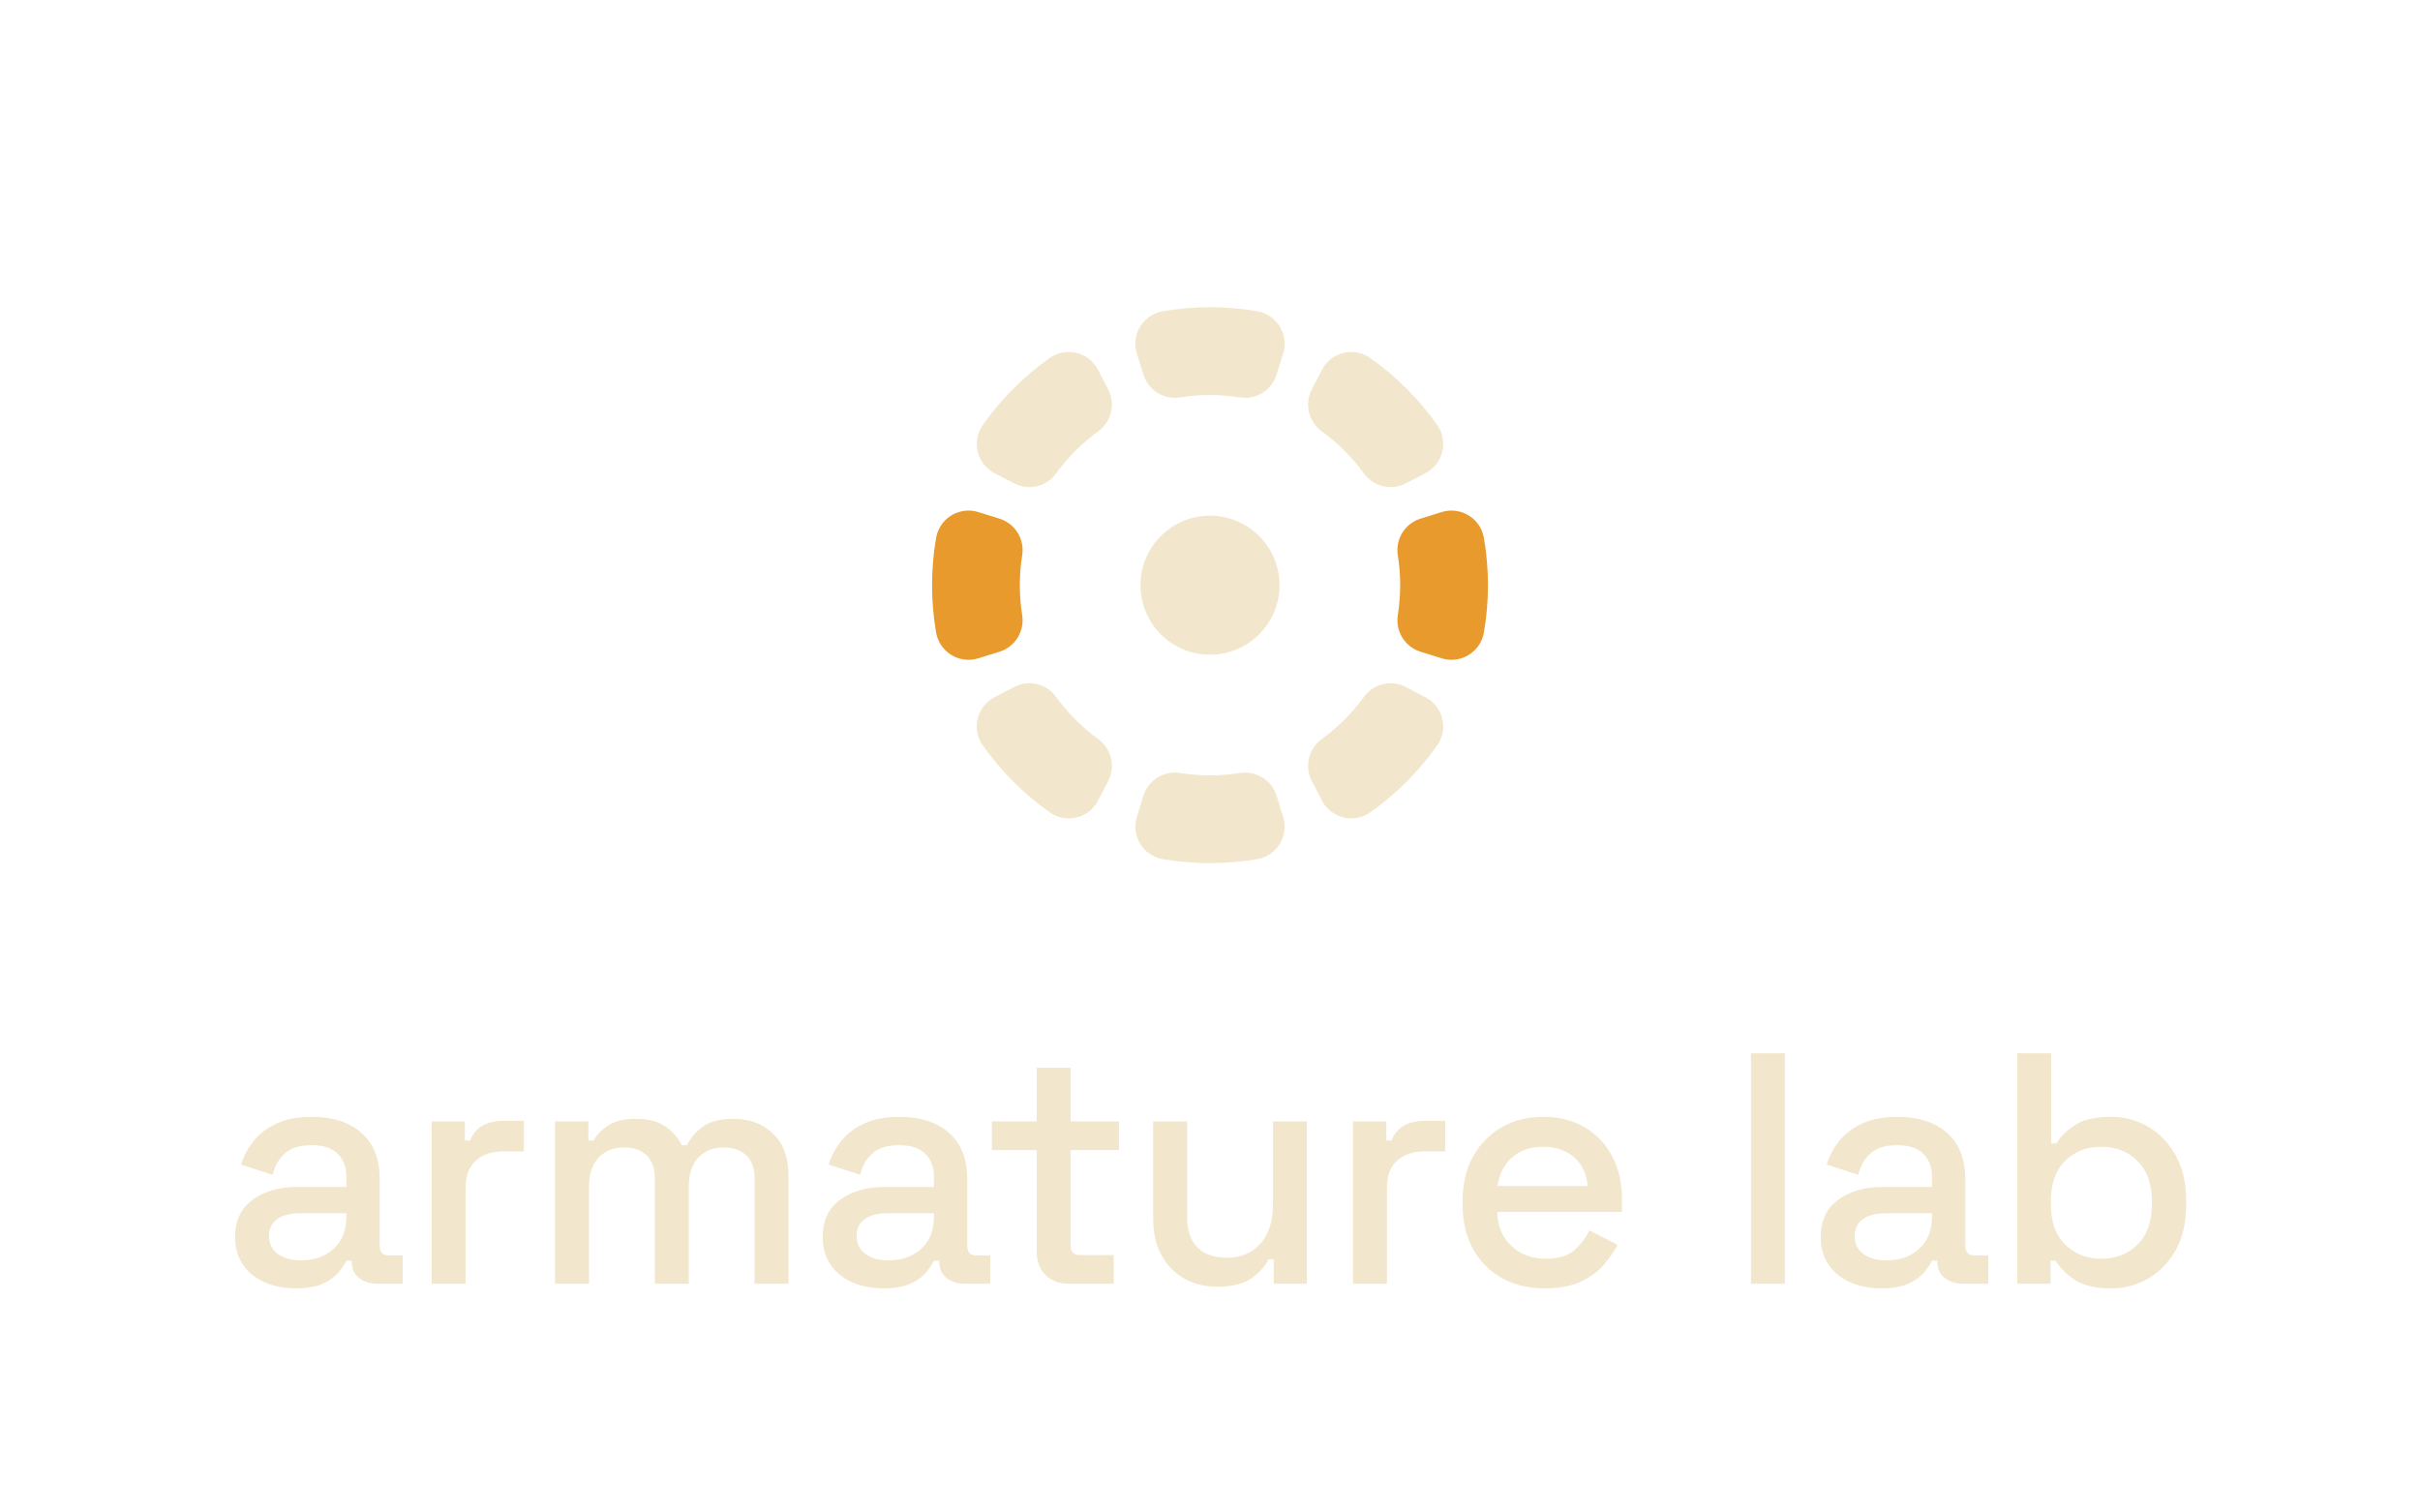
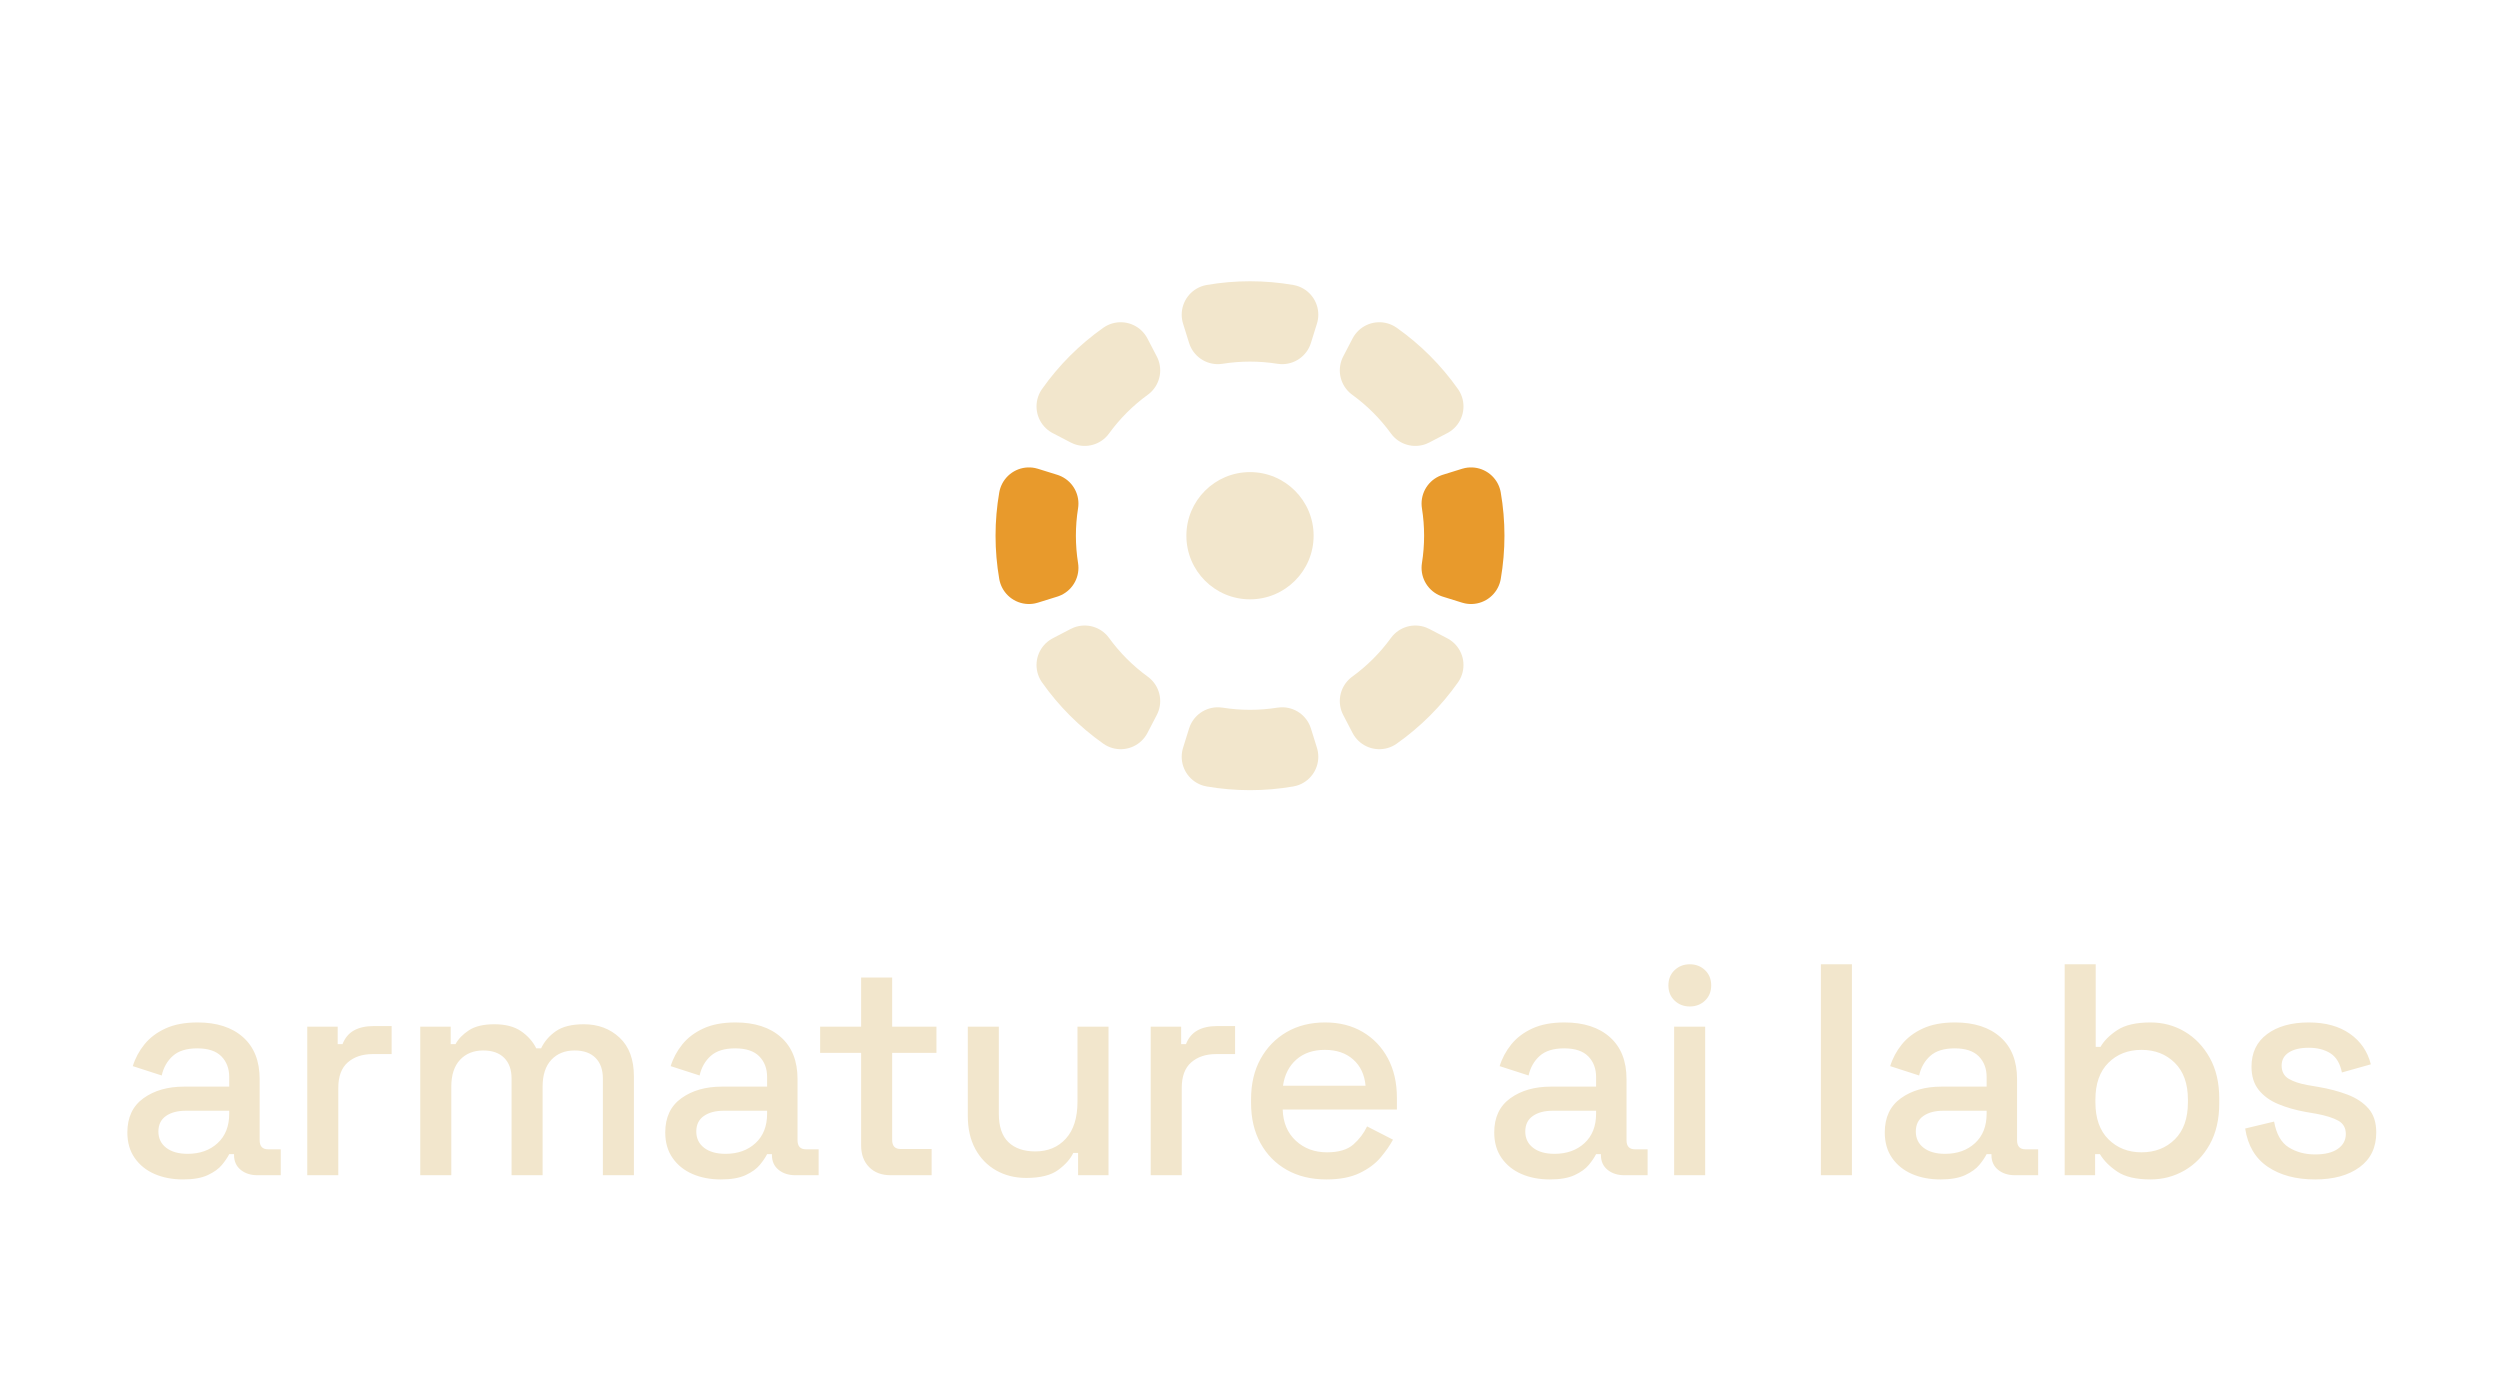
- <svg xmlns="http://www.w3.org/2000/svg" viewBox="0 0 397 248" width="397" height="248">
-   <g transform="translate(138.5,36) scale(1.2)">
-     <path d="M69.31 22.62 A33.5 33.5 0 0 1 77.38 30.69 L74.69 32.09 A30.5 30.5 0 0 0 67.91 25.31 Z M77.38 69.31 A33.5 33.5 0 0 1 69.31 77.38 L67.91 74.69 A30.5 30.5 0 0 0 74.69 67.91 Z M55.70 83.01 A33.5 33.5 0 0 1 44.30 83.01 L45.20 80.12 A30.5 30.5 0 0 0 54.80 80.12 Z M30.69 77.38 A33.5 33.5 0 0 1 22.62 69.31 L25.31 67.91 A30.5 30.5 0 0 0 32.09 74.69 Z M22.62 30.69 A33.5 33.5 0 0 1 30.69 22.62 L32.09 25.31 A30.5 30.5 0 0 0 25.31 32.09 Z M44.30 16.99 A33.5 33.5 0 0 1 55.70 16.99 L54.80 19.88 A30.5 30.5 0 0 0 45.20 19.88 Z" fill="#F2E6CC" stroke="#F2E6CC" stroke-width="9.0" stroke-linejoin="round" />
-     <path d="M83.01 44.30 A33.5 33.5 0 0 1 83.01 55.70 L80.12 54.80 A30.5 30.5 0 0 0 80.12 45.20 Z M16.99 55.70 A33.5 33.5 0 0 1 16.99 44.30 L19.88 45.20 A30.5 30.5 0 0 0 19.88 54.80 Z" fill="#E89A2C" stroke="#E89A2C" stroke-width="9.0" stroke-linejoin="round" />
+ <svg xmlns="http://www.w3.org/2000/svg" viewBox="0 0 448 248" width="448" height="248">
+   <g transform="translate(164,36) scale(1.2)">
+     <path d="M69.31 22.62 A33.5 33.5 0 0 1 77.38 30.69 L74.69 32.09 A30.5 30.5 0 0 0 67.91 25.31 Z M77.38 69.31 A33.5 33.5 0 0 1 69.31 77.38 L67.91 74.69 A30.5 30.5 0 0 0 74.69 67.91 Z M55.70 83.01 A33.5 33.5 0 0 1 44.30 83.01 L45.20 80.12 A30.5 30.5 0 0 0 54.80 80.12 Z M30.69 77.38 A33.5 33.5 0 0 1 22.62 69.31 L25.31 67.91 A30.5 30.5 0 0 0 32.09 74.69 Z M22.62 30.69 A33.5 33.5 0 0 1 30.69 22.62 L32.09 25.31 A30.5 30.5 0 0 0 25.31 32.09 Z M44.30 16.99 A33.5 33.5 0 0 1 55.70 16.99 L54.80 19.88 A30.5 30.5 0 0 0 45.20 19.88 Z" fill="#F2E6CC" stroke="#F2E6CC" stroke-width="9" stroke-linejoin="round" />
+     <path d="M83.01 44.30 A33.5 33.5 0 0 1 83.01 55.70 L80.12 54.80 A30.5 30.5 0 0 0 80.12 45.20 Z M16.99 55.70 A33.5 33.5 0 0 1 16.99 44.30 L19.88 45.20 A30.5 30.5 0 0 0 19.88 54.80 Z" fill="#E89A2C" stroke="#E89A2C" stroke-width="9" stroke-linejoin="round" />
    <circle cx="50" cy="50" r="9.5" fill="#F2E6CC" />
  </g>
-   <g transform="translate(36.2,210.6)">
-     <path fill="#F2E6CC" d="M12.366 0.756Q9.504 0.756 7.263 -0.216Q5.022 -1.188 3.699 -3.078Q2.376 -4.968 2.376 -7.668Q2.376 -11.718 5.265 -13.797Q8.154 -15.876 12.528 -15.876H20.628V-17.604Q20.628 -19.872 19.224 -21.303Q17.82 -22.734 14.904 -22.734Q12.042 -22.734 10.53 -21.384Q9.018 -20.034 8.532 -17.874L3.348 -19.548Q3.996 -21.654 5.427 -23.436Q6.858 -25.218 9.207 -26.298Q11.556 -27.378 14.958 -27.378Q20.142 -27.378 23.112 -24.732Q26.082 -22.086 26.082 -17.226V-6.264Q26.082 -4.644 27.594 -4.644H29.862V0.0H25.704Q23.868 0.0 22.68 -0.972Q21.492 -1.944 21.492 -3.618V-3.78H20.628Q20.196 -2.916 19.332 -1.863Q18.468 -0.81 16.794 -0.027Q15.12 0.756 12.366 0.756ZM13.176 -3.834Q16.47 -3.834 18.549 -5.751Q20.628 -7.668 20.628 -11.016V-11.556H12.852Q10.638 -11.556 9.288 -10.611Q7.938 -9.666 7.938 -7.83Q7.938 -5.994 9.342 -4.914Q10.746 -3.834 13.176 -3.834Z M34.614 0.0V-26.622H40.068V-23.49H40.932Q41.58 -25.164 42.984 -25.947Q44.388 -26.73 46.548 -26.73H49.734V-21.708H46.332Q43.578 -21.708 41.877 -20.223Q40.176 -18.738 40.176 -15.66V0.0Z M54.864 0.0V-26.622H60.318V-23.49H61.182Q61.938 -24.894 63.585 -25.974Q65.232 -27.054 68.148 -27.054Q71.118 -27.054 72.927 -25.812Q74.736 -24.57 75.654 -22.734H76.518Q77.382 -24.57 79.164 -25.812Q80.946 -27.054 84.186 -27.054Q88.02 -27.054 90.585 -24.651Q93.15 -22.248 93.15 -17.712V0.0H87.588V-17.334Q87.588 -19.71 86.265 -21.033Q84.942 -22.356 82.512 -22.356Q79.92 -22.356 78.354 -20.682Q76.788 -19.008 76.788 -15.876V0.0H71.226V-17.334Q71.226 -19.71 69.903 -21.033Q68.58 -22.356 66.15 -22.356Q63.558 -22.356 61.992 -20.682Q60.426 -19.008 60.426 -15.876V0.0Z M108.756 0.756Q105.894 0.756 103.653 -0.216Q101.412 -1.188 100.089 -3.078Q98.766 -4.968 98.766 -7.668Q98.766 -11.718 101.655 -13.797Q104.544 -15.876 108.918 -15.876H117.018V-17.604Q117.018 -19.872 115.614 -21.303Q114.21 -22.734 111.294 -22.734Q108.432 -22.734 106.92 -21.384Q105.408 -20.034 104.922 -17.874L99.738 -19.548Q100.386 -21.654 101.817 -23.436Q103.248 -25.218 105.597 -26.298Q107.946 -27.378 111.348 -27.378Q116.532 -27.378 119.502 -24.732Q122.472 -22.086 122.472 -17.226V-6.264Q122.472 -4.644 123.984 -4.644H126.252V0.0H122.094Q120.258 0.0 119.07 -0.972Q117.882 -1.944 117.882 -3.618V-3.78H117.018Q116.586 -2.916 115.722 -1.863Q114.858 -0.81 113.184 -0.027Q111.51 0.756 108.756 0.756ZM109.566 -3.834Q112.86 -3.834 114.939 -5.751Q117.018 -7.668 117.018 -11.016V-11.556H109.242Q107.028 -11.556 105.678 -10.611Q104.328 -9.666 104.328 -7.83Q104.328 -5.994 105.732 -4.914Q107.136 -3.834 109.566 -3.834Z M139.158 0.0Q136.728 0.0 135.297 -1.458Q133.866 -2.916 133.866 -5.346V-21.924H126.522V-26.622H133.866V-35.424H139.428V-26.622H147.366V-21.924H139.428V-6.318Q139.428 -4.698 140.94 -4.698H146.502V0.0Z M163.458 0.486Q160.434 0.486 158.058 -0.864Q155.682 -2.214 154.332 -4.698Q152.982 -7.182 152.982 -10.638V-26.622H158.544V-11.016Q158.544 -7.56 160.272 -5.913Q162.0 -4.266 165.078 -4.266Q168.48 -4.266 170.559 -6.561Q172.638 -8.856 172.638 -13.176V-26.622H178.2V0.0H172.746V-3.996H171.882Q171.126 -2.376 169.182 -0.945Q167.238 0.486 163.458 0.486Z M185.76 0.0V-26.622H191.214V-23.49H192.078Q192.726 -25.164 194.13 -25.947Q195.534 -26.73 197.694 -26.73H200.88V-21.708H197.478Q194.724 -21.708 193.023 -20.223Q191.322 -18.738 191.322 -15.66V0.0Z M217.242 0.756Q213.192 0.756 210.168 -0.945Q207.144 -2.646 205.443 -5.724Q203.742 -8.802 203.742 -12.96V-13.608Q203.742 -17.766 205.443 -20.844Q207.144 -23.922 210.114 -25.65Q213.084 -27.378 217.026 -27.378Q220.86 -27.378 223.749 -25.677Q226.638 -23.976 228.258 -20.952Q229.878 -17.928 229.878 -13.878V-11.772H209.412Q209.52 -8.262 211.761 -6.183Q214.002 -4.104 217.35 -4.104Q220.482 -4.104 222.075 -5.508Q223.668 -6.912 224.532 -8.748L229.176 -6.372Q228.366 -4.86 226.962 -3.186Q225.558 -1.512 223.182 -0.378Q220.806 0.756 217.242 0.756ZM209.466 -16.038H224.262Q223.992 -19.008 222.048 -20.736Q220.104 -22.464 216.972 -22.464Q213.84 -22.464 211.869 -20.736Q209.898 -19.008 209.466 -16.038Z" />
-     <path fill="#F2E6CC" d="M251.046 0.0V-37.8H256.608V0.0Z M272.484 0.756Q269.622 0.756 267.381 -0.216Q265.14 -1.188 263.817 -3.078Q262.494 -4.968 262.494 -7.668Q262.494 -11.718 265.383 -13.797Q268.272 -15.876 272.646 -15.876H280.746V-17.604Q280.746 -19.872 279.342 -21.303Q277.938 -22.734 275.022 -22.734Q272.16 -22.734 270.648 -21.384Q269.136 -20.034 268.65 -17.874L263.466 -19.548Q264.114 -21.654 265.545 -23.436Q266.976 -25.218 269.325 -26.298Q271.674 -27.378 275.076 -27.378Q280.26 -27.378 283.23 -24.732Q286.2 -22.086 286.2 -17.226V-6.264Q286.2 -4.644 287.712 -4.644H289.98V0.0H285.822Q283.986 0.0 282.798 -0.972Q281.61 -1.944 281.61 -3.618V-3.78H280.746Q280.314 -2.916 279.45 -1.863Q278.586 -0.81 276.912 -0.027Q275.238 0.756 272.484 0.756ZM273.294 -3.834Q276.588 -3.834 278.667 -5.751Q280.746 -7.668 280.746 -11.016V-11.556H272.97Q270.756 -11.556 269.406 -10.611Q268.056 -9.666 268.056 -7.83Q268.056 -5.994 269.46 -4.914Q270.864 -3.834 273.294 -3.834Z M310.122 0.756Q306.234 0.756 304.155 -0.648Q302.076 -2.052 301.05 -3.78H300.186V0.0H294.732V-37.8H300.294V-23.004H301.158Q302.076 -24.624 304.155 -26.001Q306.234 -27.378 310.122 -27.378Q313.47 -27.378 316.251 -25.731Q319.032 -24.084 320.733 -21.033Q322.434 -17.982 322.434 -13.716V-12.906Q322.434 -8.586 320.733 -5.535Q319.032 -2.484 316.224 -0.864Q313.416 0.756 310.122 0.756ZM308.502 -4.104Q312.12 -4.104 314.469 -6.426Q316.818 -8.748 316.818 -13.068V-13.554Q316.818 -17.82 314.469 -20.142Q312.12 -22.464 308.502 -22.464Q304.884 -22.464 302.562 -20.142Q300.24 -17.82 300.24 -13.554V-13.068Q300.24 -8.748 302.589 -6.426Q304.938 -4.104 308.502 -4.104Z" />
+   <g transform="translate(20.447,210.6) scale(0.54,-0.54)">
+     <path fill="#F2E6CC" d="M22.9 -1.4 Q17.6 -1.4 13.45 0.4 Q9.3 2.2 6.85 5.7 Q4.4 9.2 4.4 14.2 Q4.4 21.7 9.75 25.55 Q15.1 29.4 23.2 29.4 L38.2 29.4 L38.2 32.6 Q38.2 36.8 35.6 39.45 Q33 42.1 27.6 42.1 Q22.3 42.1 19.5 39.6 Q16.7 37.1 15.8 33.1 L6.2 36.2 Q7.4 40.1 10.05 43.4 Q12.7 46.7 17.05 48.7 Q21.4 50.7 27.7 50.7 Q37.3 50.7 42.8 45.8 Q48.3 40.9 48.3 31.9 L48.3 11.6 Q48.3 8.6 51.1 8.6 L55.3 8.6 L55.3 0 L47.6 0 Q44.2 0 42 1.8 Q39.8 3.6 39.8 6.7 L39.8 7 L38.2 7 Q37.4 5.4 35.8 3.45 Q34.2 1.5 31.1 0.05 Q28 -1.4 22.9 -1.4 Z M24.4 7.1 Q30.5 7.1 34.35 10.65 Q38.2 14.2 38.2 20.4 L38.2 21.4 L23.8 21.4 Q19.7 21.4 17.2 19.65 Q14.7 17.9 14.7 14.5 Q14.7 11.1 17.3 9.1 Q19.9 7.1 24.4 7.1 Z M64.1 0 L64.1 49.3 L74.2 49.3 L74.2 43.5 L75.8 43.5 Q77 46.6 79.6 48.05 Q82.2 49.5 86.2 49.5 L92.1 49.5 L92.1 40.2 L85.8 40.2 Q80.7 40.2 77.55 37.45 Q74.4 34.7 74.4 29 L74.4 0 Z M101.6 0 L101.6 49.3 L111.7 49.3 L111.7 43.5 L113.3 43.5 Q114.7 46.1 117.75 48.1 Q120.8 50.1 126.2 50.1 Q131.7 50.1 135.05 47.8 Q138.4 45.5 140.1 42.1 L141.7 42.1 Q143.3 45.5 146.6 47.8 Q149.9 50.1 155.9 50.1 Q163 50.1 167.75 45.65 Q172.5 41.2 172.5 32.8 L172.5 0 L162.2 0 L162.2 32.1 Q162.2 36.5 159.75 38.95 Q157.3 41.4 152.8 41.4 Q148 41.4 145.1 38.3 Q142.2 35.2 142.2 29.4 L142.2 0 L131.9 0 L131.9 32.1 Q131.9 36.5 129.45 38.95 Q127 41.4 122.5 41.4 Q117.7 41.4 114.8 38.3 Q111.9 35.2 111.9 29.4 L111.9 0 Z M201.4 -1.4 Q196.1 -1.4 191.95 0.4 Q187.8 2.2 185.35 5.7 Q182.9 9.2 182.9 14.2 Q182.9 21.7 188.25 25.55 Q193.6 29.4 201.7 29.4 L216.7 29.4 L216.7 32.6 Q216.7 36.8 214.1 39.45 Q211.5 42.1 206.1 42.1 Q200.8 42.1 198 39.6 Q195.2 37.1 194.3 33.1 L184.7 36.2 Q185.9 40.1 188.55 43.4 Q191.2 46.7 195.55 48.7 Q199.9 50.7 206.2 50.7 Q215.8 50.7 221.3 45.8 Q226.8 40.9 226.8 31.9 L226.8 11.6 Q226.8 8.6 229.6 8.6 L233.8 8.6 L233.8 0 L226.1 0 Q222.7 0 220.5 1.8 Q218.3 3.6 218.3 6.7 L218.3 7 L216.7 7 Q215.9 5.4 214.3 3.45 Q212.7 1.5 209.6 0.05 Q206.5 -1.4 201.4 -1.4 Z M202.9 7.1 Q209 7.1 212.85 10.65 Q216.7 14.2 216.7 20.4 L216.7 21.4 L202.3 21.4 Q198.2 21.4 195.7 19.65 Q193.2 17.9 193.2 14.5 Q193.2 11.1 195.8 9.1 Q198.4 7.1 202.9 7.1 Z M257.7 0 Q253.2 0 250.55 2.7 Q247.9 5.4 247.9 9.9 L247.9 40.6 L234.3 40.6 L234.3 49.3 L247.9 49.3 L247.9 65.6 L258.2 65.6 L258.2 49.3 L272.9 49.3 L272.9 40.6 L258.2 40.6 L258.2 11.7 Q258.2 8.7 261 8.7 L271.3 8.7 L271.3 0 Z M302.7 -0.9 Q297.1 -0.9 292.7 1.6 Q288.3 4.1 285.8 8.7 Q283.3 13.3 283.3 19.7 L283.3 49.3 L293.6 49.3 L293.6 20.4 Q293.6 14 296.8 10.95 Q300 7.9 305.7 7.9 Q312 7.9 315.85 12.15 Q319.7 16.4 319.7 24.4 L319.7 49.3 L330 49.3 L330 0 L319.9 0 L319.9 7.4 L318.3 7.4 Q316.9 4.4 313.3 1.75 Q309.7 -0.9 302.7 -0.9 Z M344 0 L344 49.3 L354.1 49.3 L354.1 43.5 L355.7 43.5 Q356.9 46.6 359.5 48.05 Q362.1 49.5 366.1 49.5 L372 49.5 L372 40.2 L365.7 40.2 Q360.6 40.2 357.45 37.45 Q354.3 34.7 354.3 29 L354.3 0 Z M402.3 -1.4 Q394.8 -1.4 389.2 1.75 Q383.6 4.9 380.45 10.6 Q377.3 16.3 377.3 24 L377.3 25.2 Q377.3 32.9 380.45 38.6 Q383.6 44.3 389.1 47.5 Q394.6 50.7 401.9 50.7 Q409 50.7 414.35 47.55 Q419.7 44.4 422.7 38.8 Q425.7 33.2 425.7 25.7 L425.7 21.8 L387.8 21.8 Q388 15.3 392.15 11.45 Q396.3 7.6 402.5 7.6 Q408.3 7.6 411.25 10.2 Q414.2 12.8 415.8 16.2 L424.4 11.8 Q422.9 9 420.3 5.9 Q417.7 2.8 413.3 0.7 Q408.9 -1.4 402.3 -1.4 Z M387.9 29.7 L415.3 29.7 Q414.8 35.2 411.2 38.4 Q407.6 41.6 401.8 41.6 Q396 41.6 392.35 38.4 Q388.7 35.2 387.9 29.7 Z M476.5 -1.4 Q471.2 -1.4 467.05 0.4 Q462.9 2.2 460.45 5.7 Q458 9.2 458 14.2 Q458 21.7 463.35 25.55 Q468.7 29.4 476.8 29.4 L491.8 29.4 L491.8 32.6 Q491.8 36.8 489.2 39.45 Q486.6 42.1 481.2 42.1 Q475.9 42.1 473.1 39.6 Q470.3 37.1 469.4 33.1 L459.8 36.2 Q461 40.1 463.65 43.4 Q466.3 46.7 470.65 48.7 Q475 50.7 481.3 50.7 Q490.9 50.7 496.4 45.8 Q501.9 40.9 501.9 31.9 L501.9 11.6 Q501.9 8.6 504.7 8.6 L508.9 8.6 L508.9 0 L501.2 0 Q497.8 0 495.6 1.8 Q493.4 3.6 493.4 6.7 L493.4 7 L491.8 7 Q491 5.4 489.4 3.45 Q487.8 1.5 484.7 0.05 Q481.6 -1.4 476.5 -1.4 Z M478 7.1 Q484.1 7.1 487.95 10.65 Q491.8 14.2 491.8 20.4 L491.8 21.4 L477.4 21.4 Q473.3 21.4 470.8 19.65 Q468.3 17.9 468.3 14.5 Q468.3 11.1 470.9 9.1 Q473.5 7.1 478 7.1 Z M517.7 0 L517.7 49.3 L528 49.3 L528 0 Z M522.9 56 Q519.9 56 517.85 57.95 Q515.8 59.9 515.8 63 Q515.8 66.1 517.85 68.05 Q519.9 70 522.9 70 Q525.9 70 527.95 68.05 Q530 66.1 530 63 Q530 59.9 527.95 57.95 Q525.9 56 522.9 56 Z M566.4 0 L566.4 70 L576.7 70 L576.7 0 Z M606.1 -1.4 Q600.8 -1.4 596.65 0.4 Q592.5 2.2 590.05 5.7 Q587.6 9.2 587.6 14.2 Q587.6 21.7 592.95 25.55 Q598.3 29.4 606.4 29.4 L621.4 29.4 L621.4 32.6 Q621.4 36.8 618.8 39.45 Q616.2 42.1 610.8 42.1 Q605.5 42.1 602.7 39.6 Q599.9 37.1 599 33.1 L589.4 36.2 Q590.6 40.1 593.25 43.4 Q595.9 46.7 600.25 48.7 Q604.6 50.7 610.9 50.7 Q620.5 50.7 626 45.8 Q631.5 40.9 631.5 31.9 L631.5 11.6 Q631.5 8.6 634.3 8.6 L638.5 8.6 L638.5 0 L630.8 0 Q627.4 0 625.2 1.8 Q623 3.6 623 6.7 L623 7 L621.4 7 Q620.6 5.4 619 3.45 Q617.4 1.5 614.3 0.05 Q611.2 -1.4 606.1 -1.4 Z M607.6 7.1 Q613.7 7.1 617.55 10.65 Q621.4 14.2 621.4 20.4 L621.4 21.4 L607 21.4 Q602.9 21.4 600.4 19.65 Q597.9 17.9 597.9 14.5 Q597.9 11.1 600.5 9.1 Q603.1 7.1 607.6 7.1 Z M675.8 -1.4 Q668.6 -1.4 664.75 1.2 Q660.9 3.8 659 7 L657.4 7 L657.4 0 L647.3 0 L647.3 70 L657.6 70 L657.6 42.6 L659.2 42.6 Q660.9 45.6 664.75 48.15 Q668.6 50.7 675.8 50.7 Q682 50.7 687.15 47.65 Q692.3 44.6 695.45 38.95 Q698.6 33.3 698.6 25.4 L698.6 23.9 Q698.6 15.9 695.45 10.25 Q692.3 4.6 687.1 1.6 Q681.9 -1.4 675.8 -1.4 Z M672.8 7.6 Q679.5 7.6 683.85 11.9 Q688.2 16.2 688.2 24.2 L688.2 25.1 Q688.2 33 683.85 37.3 Q679.5 41.6 672.8 41.6 Q666.1 41.6 661.8 37.3 Q657.5 33 657.5 25.1 L657.5 24.2 Q657.5 16.2 661.85 11.9 Q666.2 7.6 672.8 7.6 Z M730.4 -1.4 Q720.9 -1.4 714.7 2.8 Q708.5 7 707.2 15.5 L716.8 17.8 Q717.9 11.6 721.65 9.25 Q725.4 6.9 730.4 6.9 Q735.3 6.9 737.95 8.75 Q740.6 10.6 740.6 13.7 Q740.6 16.7 738.1 18.1 Q735.6 19.5 730.8 20.4 L727.3 21 Q722.3 21.9 718.2 23.6 Q714.1 25.3 711.7 28.3 Q709.3 31.3 709.3 36 Q709.3 43 714.5 46.85 Q719.7 50.7 728.3 50.7 Q736.6 50.7 741.95 46.95 Q747.3 43.2 748.9 36.8 L739.3 34.1 Q738.4 38.6 735.5 40.45 Q732.6 42.3 728.3 42.3 Q724.1 42.3 721.7 40.75 Q719.3 39.2 719.3 36.4 Q719.3 33.4 721.65 32 Q724 30.6 728 29.9 L731.5 29.3 Q736.8 28.4 741.15 26.75 Q745.5 25.1 748.1 22.15 Q750.7 19.2 750.7 14.2 Q750.7 6.7 745.15 2.65 Q739.6 -1.4 730.4 -1.4 Z" />
  </g>
</svg>
